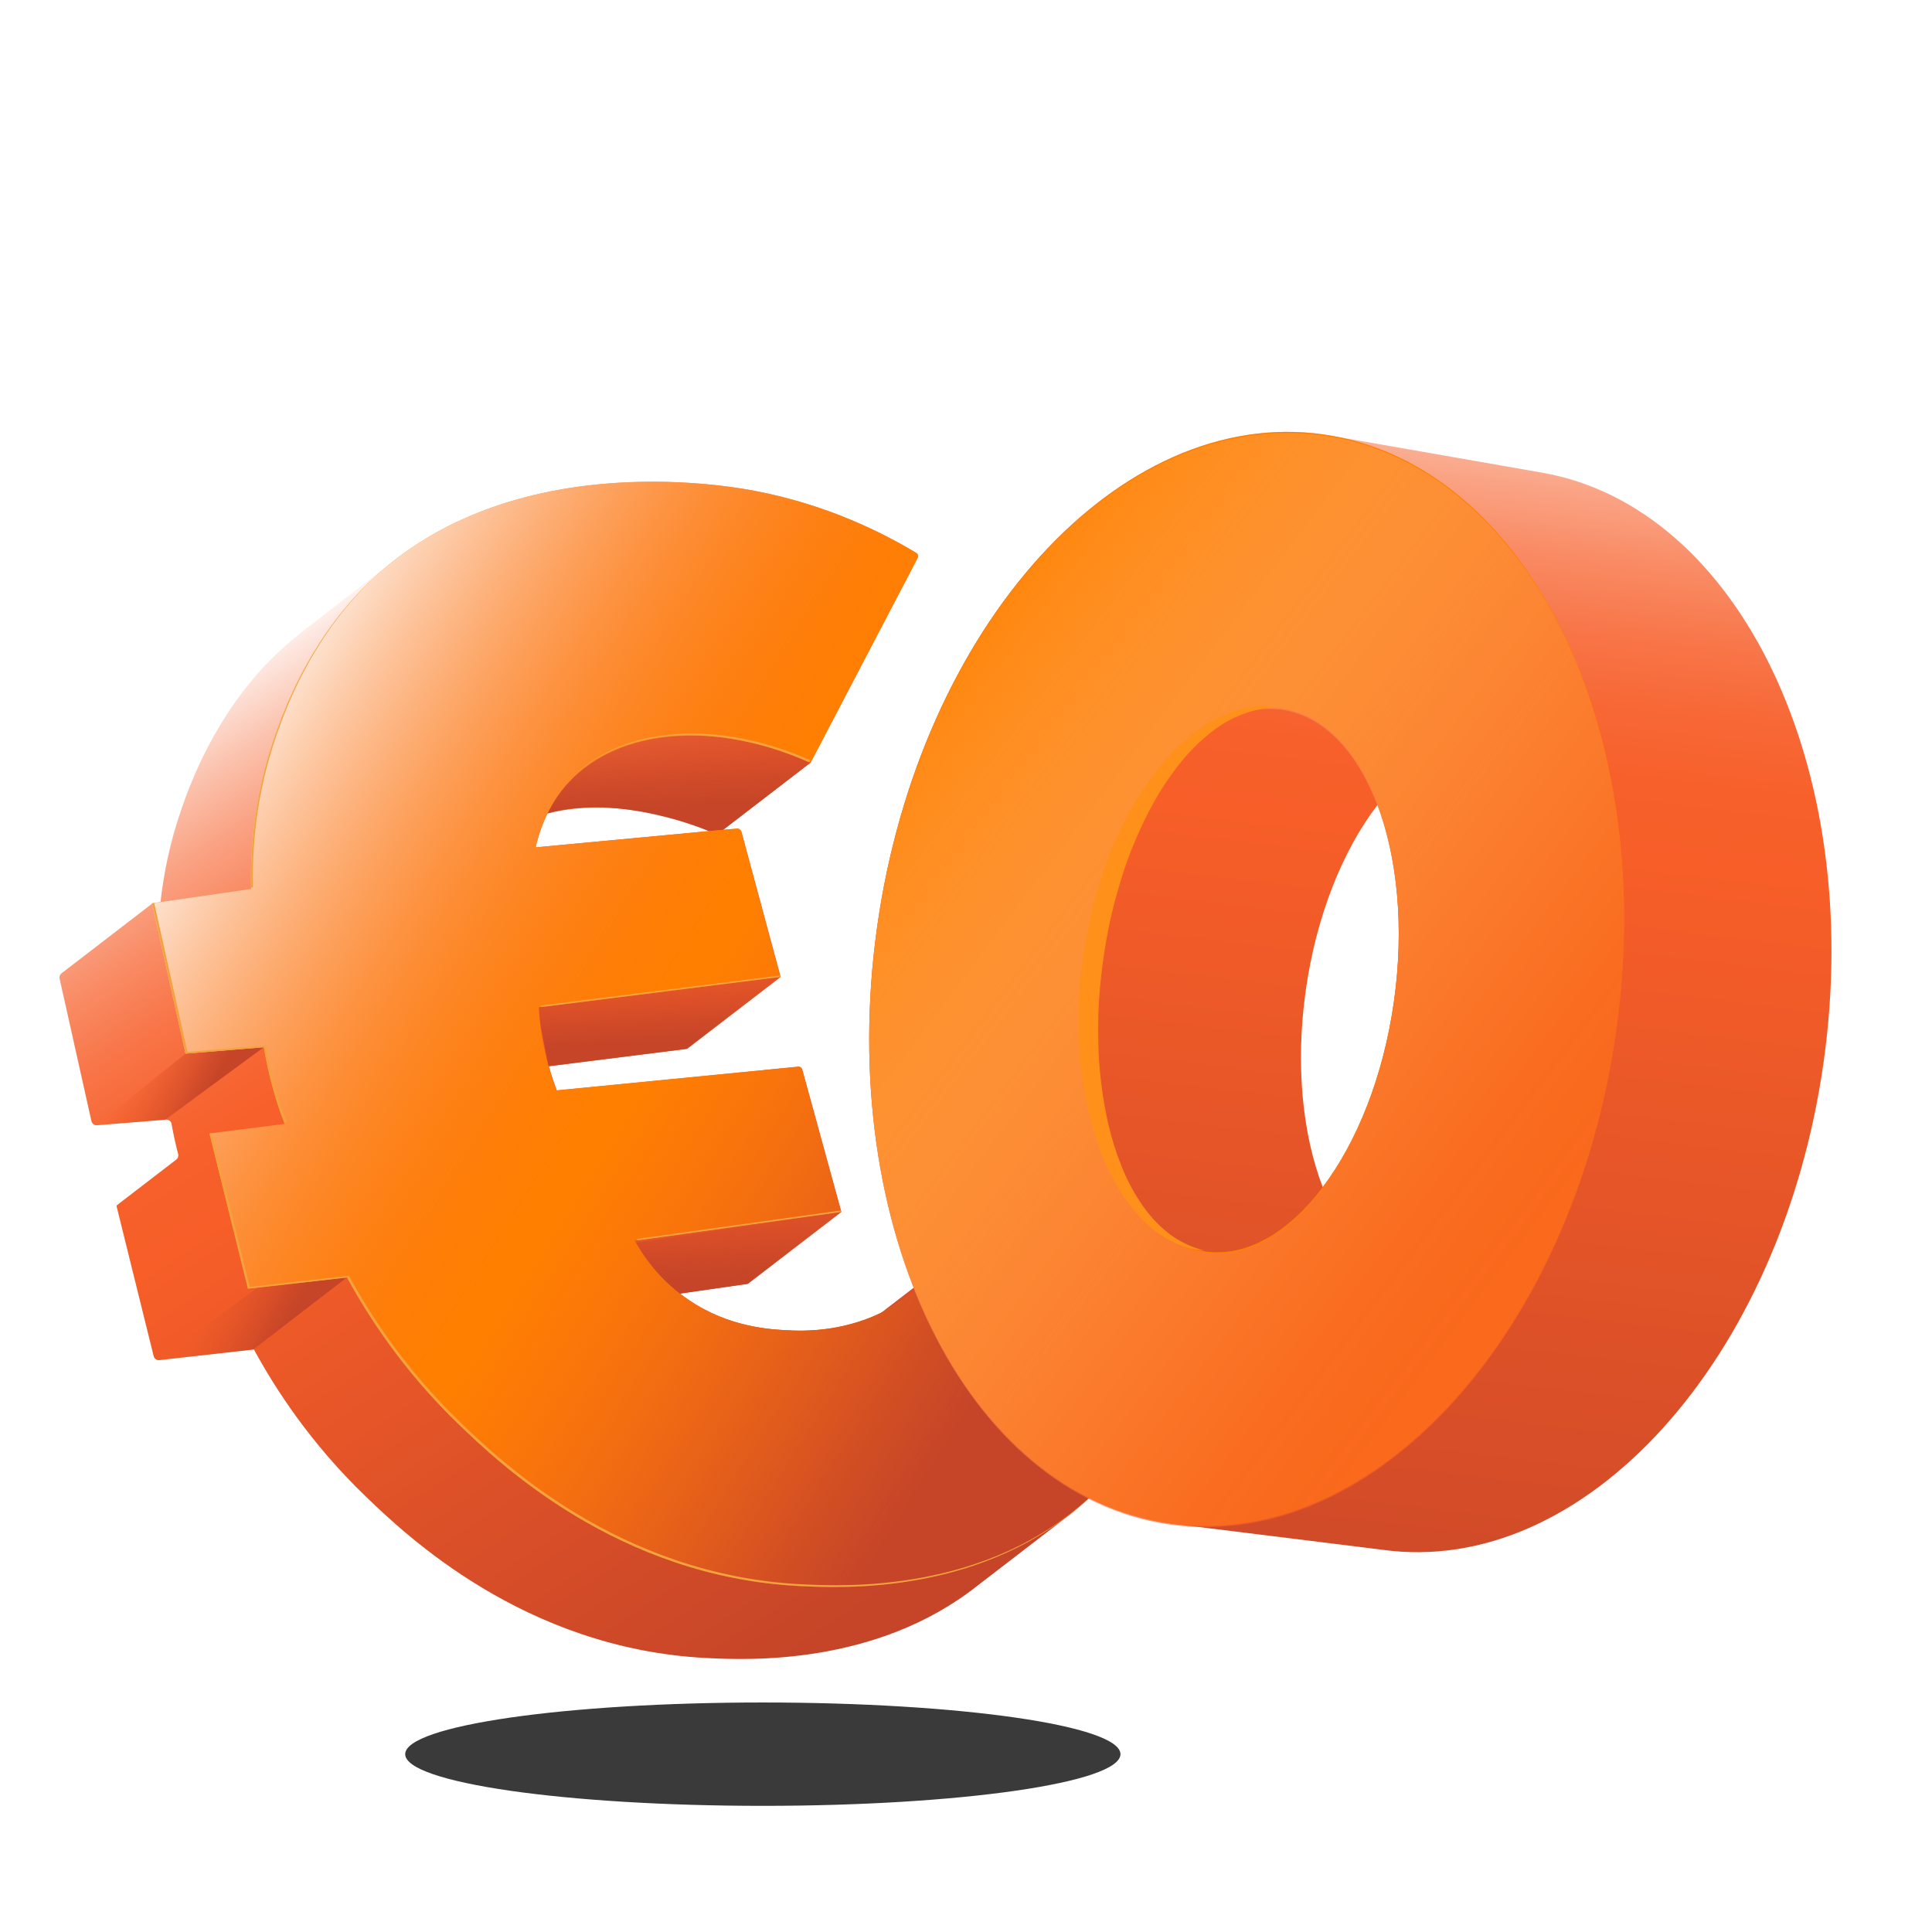
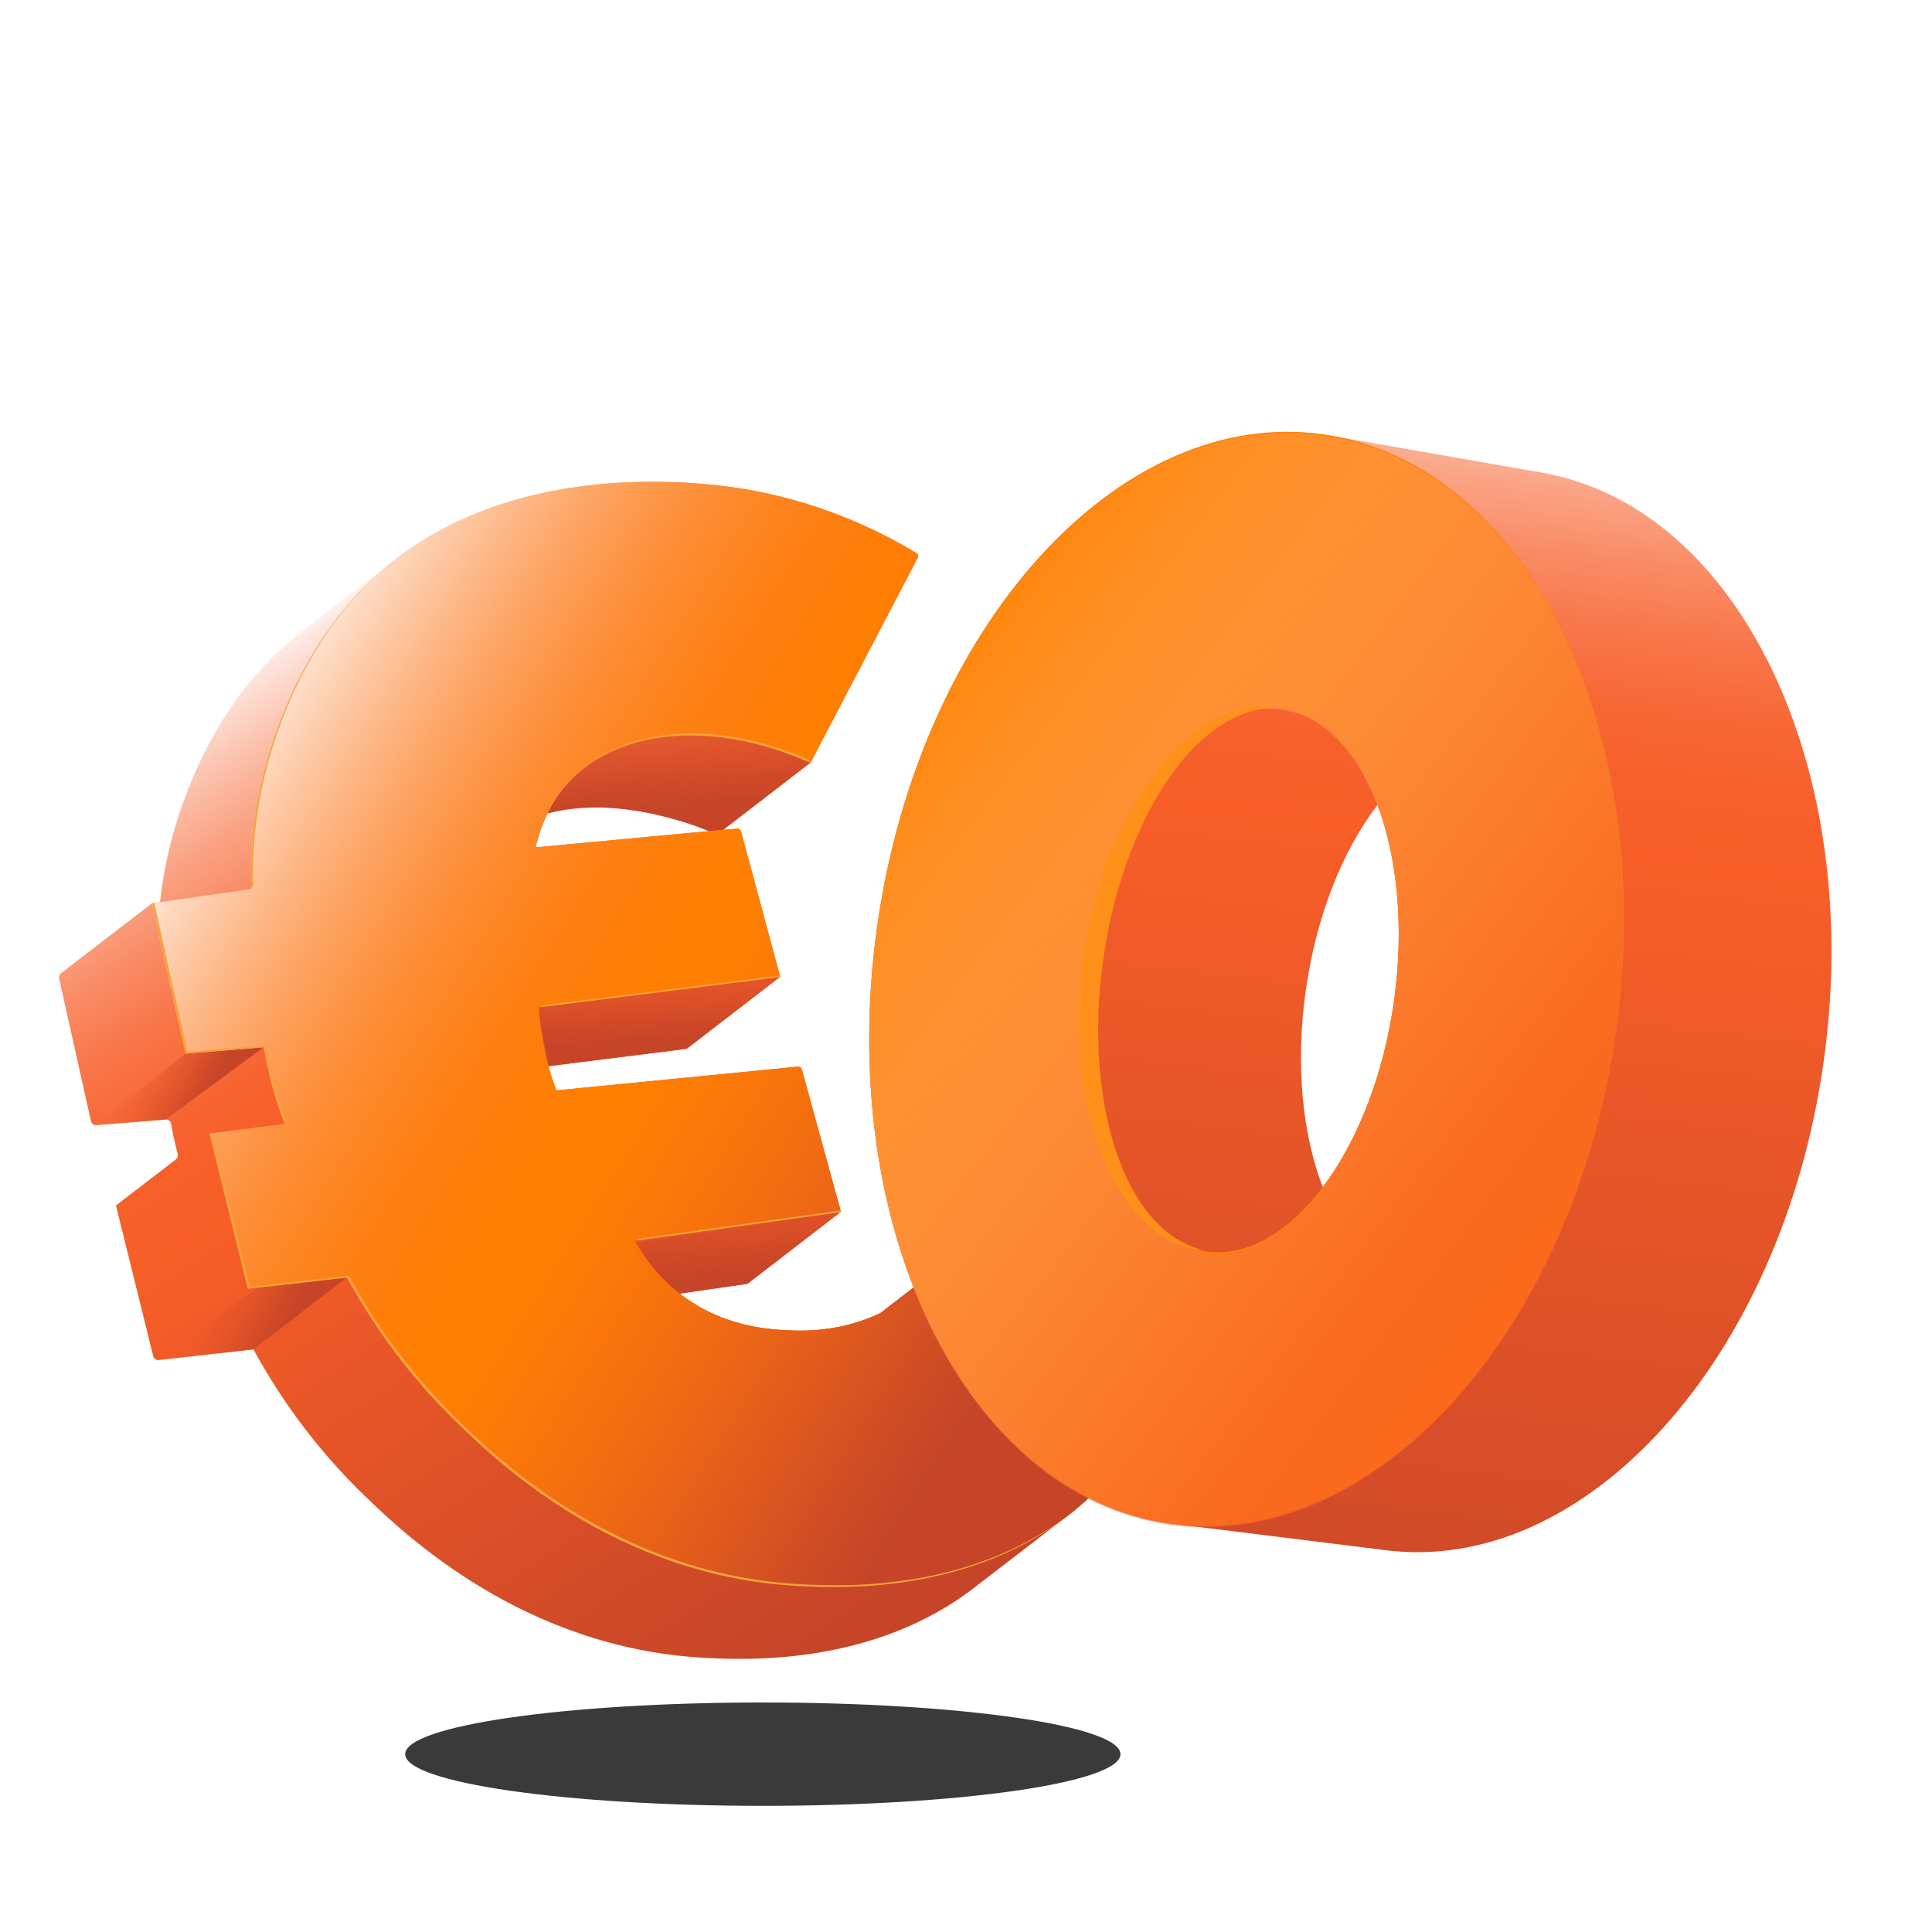
- <svg xmlns="http://www.w3.org/2000/svg" xmlns:xlink="http://www.w3.org/1999/xlink" id="uuid-88205d31-a3e3-450f-aca3-8fe2d0e0321a" width="200" height="200" viewBox="0 0 200 200">
+ <svg xmlns="http://www.w3.org/2000/svg" xmlns:xlink="http://www.w3.org/1999/xlink" width="200" height="200">
  <defs>
-     <linearGradient id="uuid-bcd71781-034d-457c-8dbc-ba4f67fe1a89" x1="31.412" y1="62.285" x2="105.141" y2="174.741" gradientUnits="userSpaceOnUse">
+     <linearGradient id="b" x1="31.412" y1="62.285" x2="105.141" y2="174.741" gradientUnits="userSpaceOnUse">
      <stop offset="0" stop-color="#fff" />
      <stop offset=".027" stop-color="#fde5dd" />
      <stop offset=".071" stop-color="#fbc2ad" />
      <stop offset=".117" stop-color="#faa384" />
      <stop offset=".163" stop-color="#f98a63" />
      <stop offset=".21" stop-color="#f87649" />
      <stop offset=".258" stop-color="#f76836" />
      <stop offset=".309" stop-color="#f7602b" />
      <stop offset=".364" stop-color="#f75e28" />
      <stop offset=".885" stop-color="#c64528" />
    </linearGradient>
-     <linearGradient id="uuid-0263a24e-23e5-4612-a466-00adb355625e" x1="75.709" y1="134.547" x2="74.343" y2="104.385" gradientUnits="userSpaceOnUse">
+     <linearGradient id="a" x1="75.709" y1="134.547" x2="74.343" y2="104.385" gradientUnits="userSpaceOnUse">
      <stop offset=".082" stop-color="#c64528" />
      <stop offset=".144" stop-color="#cb4728" stop-opacity=".883" />
      <stop offset=".273" stop-color="#da4f28" stop-opacity=".583" />
      <stop offset=".459" stop-color="#f15b28" stop-opacity=".105" />
      <stop offset=".498" stop-color="#f75e28" stop-opacity="0" />
    </linearGradient>
-     <linearGradient id="uuid-cd8408c3-d418-4d91-b173-85eaa2d65ba7" x1="22.843" y1="114.62" x2="3.893" y2="104.773" xlink:href="#uuid-0263a24e-23e5-4612-a466-00adb355625e" />
-     <linearGradient id="uuid-be08a354-02e1-44ca-89c4-12ec633fa6e5" x1="30.981" y1="139.007" x2="9.29" y2="127.736" xlink:href="#uuid-0263a24e-23e5-4612-a466-00adb355625e" />
-     <linearGradient id="uuid-980696ae-c8a3-44e5-b3c2-3e88efd6c21c" x1="68.479" y1="110.313" x2="67.102" y2="79.886" xlink:href="#uuid-0263a24e-23e5-4612-a466-00adb355625e" />
-     <linearGradient id="uuid-8324cc7e-afe4-410a-8549-3cf1b32077e3" x1="70.531" y1="86.808" x2="68.653" y2="45.317" xlink:href="#uuid-0263a24e-23e5-4612-a466-00adb355625e" />
-     <linearGradient id="uuid-46eae6f2-de56-4c33-97c0-cb23d2460aae" x1="119.089" y1="133.507" x2="22.273" y2="72.438" gradientUnits="userSpaceOnUse">
+     <linearGradient id="c" x1="22.843" y1="114.62" x2="3.893" y2="104.773" xlink:href="#a" />
+     <linearGradient id="d" x1="30.981" y1="139.007" x2="9.29" y2="127.736" xlink:href="#a" />
+     <linearGradient id="e" x1="68.479" y1="110.313" x2="67.102" y2="79.886" xlink:href="#a" />
+     <linearGradient id="f" x1="70.531" y1="86.808" x2="68.653" y2="45.317" xlink:href="#a" />
+     <linearGradient id="g" x1="119.089" y1="133.507" x2="22.273" y2="72.438" gradientUnits="userSpaceOnUse">
      <stop offset=".082" stop-color="#c64528" />
      <stop offset=".144" stop-color="#cb4728" stop-opacity=".883" />
      <stop offset=".273" stop-color="#da4f28" stop-opacity=".583" />
      <stop offset=".459" stop-color="#f15b28" stop-opacity=".105" />
      <stop offset=".498" stop-color="#f75e28" stop-opacity="0" />
      <stop offset=".567" stop-color="#f77040" stop-opacity=".114" />
      <stop offset=".718" stop-color="#fa9f7f" stop-opacity=".405" />
      <stop offset=".938" stop-color="#fde9e2" stop-opacity=".866" />
      <stop offset="1" stop-color="#fff" />
    </linearGradient>
-     <linearGradient id="uuid-a76d3ed9-0fe9-4613-b1c6-2da3ad60a08e" x1="148.297" y1="31.444" x2="130.553" y2="180.594" gradientUnits="userSpaceOnUse">
+     <linearGradient id="h" x1="148.297" y1="31.444" x2="130.553" y2="180.594" gradientUnits="userSpaceOnUse">
      <stop offset="0" stop-color="#fff" />
      <stop offset=".027" stop-color="#fde5dd" />
      <stop offset=".071" stop-color="#fbc2ad" />
      <stop offset=".117" stop-color="#faa384" />
      <stop offset=".163" stop-color="#f98a63" />
      <stop offset=".21" stop-color="#f87649" />
      <stop offset=".258" stop-color="#f76836" />
      <stop offset=".309" stop-color="#f7602b" />
      <stop offset=".364" stop-color="#f75e28" />
      <stop offset="1" stop-color="#c64528" />
    </linearGradient>
-     <linearGradient id="uuid-669e2058-c69b-455f-a1a0-668ee4f74fb3" x1="175.541" y1="136.614" x2="89.936" y2="71.871" gradientUnits="userSpaceOnUse">
+     <linearGradient id="i" x1="175.541" y1="136.614" x2="89.936" y2="71.871" gradientUnits="userSpaceOnUse">
      <stop offset=".174" stop-color="#f75e28" stop-opacity=".7" />
      <stop offset=".27" stop-color="#f7632f" stop-opacity=".674" />
      <stop offset=".404" stop-color="#f87446" stop-opacity=".602" />
      <stop offset=".56" stop-color="#f98f6a" stop-opacity=".483" />
      <stop offset=".731" stop-color="#fbb59d" stop-opacity=".318" />
      <stop offset=".914" stop-color="#fde6dd" stop-opacity=".109" />
      <stop offset="1" stop-color="#fff" stop-opacity="0" />
    </linearGradient>
  </defs>
  <ellipse cx="78.968" cy="181.591" rx="37.022" ry="5.35" fill="#090909" opacity=".8" />
-   <path d="M76.305,85.813l-1.435.084,9.041-6.95c3.694-7.062,7.388-14.124,11.082-21.186.097-.185.036-.412-.143-.52-3.482-2.094-9.204-4.995-16.731-6.429-2.816-.536-22.642-4.011-37.031,6.989-.006.005-.013.01-.019.015l-.019.015c-.006.005-.013.01-.019.014-.007.005-.013.01-.02.015-.006.005-.013.01-.019.015-.006.005-.013.01-.019.015-.006.005-.013.01-.019.014-.007.005-.013.01-.02.015-.006.005-.013.01-.019.015-.006.005-.013.01-.019.015-.006.005-.013.01-.019.015-.006.005-.013.01-.019.015-.007.005-.013.01-.02.015l-.019.015-.019.015c-.006.005-.013.01-.019.015-.007.005-.013.01-.02.015l-.019.015-.019.015-.019.015c-.006.005-.013.01-.019.015-.007.005-.013.01-.02.015-.006.005-.013.01-.019.015-.006.005-.013.01-.019.015-.006.005-.013.01-.019.015-.007.005-.013.01-.02.015-.006.005-.013.01-.019.015-.006.005-.013.01-.019.015-.006.005-.013.01-.019.015-.007.005-.013.01-.02.015l-.019.015-.019.015c-.006.005-.013.01-.019.015-.006.005-.013.01-.019.014-.007.005-.013.01-.02.015l-.019.015c-.006.005-.013.01-.019.015-.007.005-.013.01-.02.015-.006.005-.013.01-.019.015-.006.005-.013.01-.019.015-.006.005-.013.01-.019.015-.006.005-.013.01-.019.015-.006.005-.013.01-.019.015-.007.005-.013.01-.02.015-.006.005-.013.01-.019.015-.006.005-.013.01-.019.015-.006.005-.013.01-.019.014-.007.005-.013.01-.02.015-.006.005-.013.01-.019.015l-.019.015-.019.015c-.006.005-.013.01-.019.015-.007.005-.013.01-.02.015l-.019.015-.019.015c-.006.005-.013.01-.019.015-.007.005-.013.01-.02.015-.006.005-.013.01-.019.015-.006.005-.013.01-.019.015-.006.005-.013.01-.019.015-.006.005-.013.01-.019.015-.007.005-.013.01-.02.015-.006.005-.013.01-.019.015-.006.005-.013.01-.019.015-.006.005-.013.009-.019.014-.007.005-.013.01-.02.015l-.019.015c-.006.005-.013.01-.019.015-.006.005-.013.01-.019.015-.007.005-.013.01-.02.015l-.019.015c-.006.005-.013.01-.019.015-.006.005-.013.01-.019.015-.006.005-.013.01-.019.014-.007.005-.013.01-.02.015-.006.005-.013.01-.019.015-.006.005-.013.01-.019.015-.006.005-.013.01-.019.014-.007.005-.013.01-.02.015-.006.005-.013.01-.019.015-.006.005-.013.01-.019.015-.006.005-.013.01-.019.015-.006.005-.013.01-.019.015-.007.005-.013.01-.02.015-.006.005-.013.01-.019.015l-.019.015c-.006.005-.013.01-.019.014-.007.005-.013.01-.02.015-.006.005-.013.01-.019.015-.007.005-.013.01-.02.015-.006.005-.012.01-.019.014-.006.005-.013.01-.019.015-.007.005-.013.01-.02.015-.006.005-.013.01-.019.015-.006.005-.013.01-.019.015-.006.005-.013.01-.019.015-.007.005-.013.01-.02.015-.006.005-.013.01-.019.015-.006.005-.013.01-.019.015-.006.005-.013.01-.019.015-.006.005-.013.01-.019.014-.007.005-.013.01-.02.015l-.019.015c-.006.005-.013.01-.019.015-.006.005-.013.01-.019.014-.007.005-.013.01-.02.015l-.019.015c-.006.005-.013.01-.019.015-.006.005-.013.01-.019.014-.007.005-.013.01-.02.015-.006.005-.013.01-.019.015-.006.005-.013.01-.019.015-.006.005-.013.01-.019.015-.006.005-.013.01-.019.014-.007.005-.013.01-.02.015-.006.005-.013.01-.019.015-.006.005-.013.01-.019.015-.006.005-.013.01-.019.014-.007.005-.013.01-.02.015-.006.005-.013.01-.019.015l-.019.015-.019.015c-.006.005-.013.01-.019.015-.007.005-.013.01-.02.015l-.019.015-.019.015c-.006.005-.013.01-.019.015-.007.005-.013.01-.02.015-.006.005-.013.01-.019.015-.006.005-.013.01-.019.015-.006.005-.013.01-.019.015-.006.005-.013.01-.019.015-.007.005-.013.01-.02.015-.006.005-.013.01-.019.015-.006.005-.013.01-.019.015-.006.005-.013.01-.019.015-.007.005-.013.01-.02.015l-.019.015-.019.015c-.006.005-.013.01-.019.015-.006.005-.013.01-.019.014-.007.005-.014.011-.02.016-.006.005-.012.01-.019.014-.006.005-.013.01-.019.015-.006.005-.013.01-.019.014-.007.005-.013.01-.02.015-.006.005-.013.01-.019.015-.006.005-.013.01-.019.015-.006.005-.013.01-.019.014-.007.005-.013.01-.02.015-.006.005-.013.01-.019.015-.006.005-.013.01-.019.015-.006.005-.013.01-.019.015-.006.005-.013.01-.019.014-.007.005-.013.01-.02.015-.006.005-.013.01-.019.015l-.019.015c-.006.005-.013.01-.019.015-.007.005-.013.01-.02.015-.006.005-.013.01-.019.015l-.019.015-.019.015c-.006.005-.013.01-.019.015-.007.005-.013.01-.02.015-.006.005-.013.01-.019.015-.006.005-.013.01-.019.015-.006.005-.013.01-.019.015-.007.005-.013.01-.02.015-.006.005-.013.01-.019.015-.006.005-.013.01-.019.015-.006.005-.013.01-.019.015-.006.005-.013.009-.019.014-.007.005-.013.01-.02.015l-.019.015c-.006.005-.013.01-.019.015-.006.005-.013.01-.019.015-.007.005-.013.01-.02.015l-.019.015c-.006.005-.013.01-.019.015-.006.005-.013.01-.019.015-.006.005-.013.01-.019.014-.007.005-.013.01-.02.015-.006.005-.013.01-.019.015-.006.005-.013.01-.019.015-.006.005-.013.01-.019.014-.007.005-.013.01-.02.015-.006.005-.013.01-.019.015-.006.005-.013.01-.019.015-.006.005-.013.01-.019.014-.007.005-.013.01-.02.015-.006.005-.013.01-.019.015-.006.005-.013.01-.019.015l-.019.015c-.006.005-.013.01-.019.015l-.019.015-.019.015-.019.015c-.006.005-.013.01-.019.015-.007.005-.013.01-.02.015-.006.005-.013.01-.019.015-.006.005-.013.01-.019.015-.006.005-.013.01-.019.015-.006.005-.013.01-.019.015-.007.005-.013.01-.02.015-.006.005-.013.01-.019.015-.006.005-.013.01-.019.015-.006.005-.013.01-.019.015-.007.005-.013.01-.02.015l-.019.015-.019.015c-.006.005-.013.01-.019.015-.006.005-.013.01-.019.014-.007.005-.013.01-.02.015l-.019.015c-.006.005-.013.01-.019.015-.006.005-.013.01-.019.014-.007.005-.013.01-.02.015-.006.005-.013.01-.019.015-.006.005-.013.01-.019.015-.006.005-.013.01-.019.015-.006.005-.013.01-.019.014-.007.005-.013.01-.02.015-.006.005-.013.01-.019.015-.006.005-.013.01-.019.015-.006.005-.013.01-.019.014-.007.005-.013.01-.02.015-.006.005-.013.01-.019.015l-.019.015c-.006.005-.013.01-.019.014-.007.005-.013.01-.02.015-.006.005-.013.01-.019.015l-.019.015-.019.015c-.006.005-.013.01-.019.015-.007.005-.013.01-.02.015-.006.005-.013.01-.019.015-.006.005-.013.01-.019.015-.006.005-.013.01-.019.015-.007.005-.013.01-.02.015-.006.005-.013.01-.019.015-.006.005-.013.01-.019.015-.006.005-.013.01-.019.015-.006.005-.013.01-.019.015-.007.005-.013.01-.02.015s-.013.01-.02.015c-.006.005-.012.01-.019.015-.006.005-.013.009-.019.014-.007.005-.013.01-.02.015l-.019.015c-.006.005-.013.01-.019.015-.006.005-.013.01-.019.015-.006.005-.013.01-.019.014-.007.005-.013.01-.02.015-.006.005-.013.01-.019.015-.006.005-.013.01-.019.015-.006.005-.013.01-.019.014-.007.005-.013.01-.02.015-.006.005-.013.01-.019.015-.006.005-.013.01-.019.015-.006.005-.013.01-.019.014-.007.005-.013.01-.02.015-.006.005-.013.01-.019.015-.006.005-.013.01-.019.015l-.019.015c-.006.005-.013.01-.019.015-.007.005-.013.01-.02.015-.006.005-.013.01-.019.015l-.019.015c-.006.005-.013.01-.019.014-.007.005-.013.01-.02.015-.006.005-.013.01-.019.015-.006.005-.013.01-.019.015-.006.005-.013.01-.019.015-.006.005-.013.01-.019.015-.007.005-.013.01-.02.015-.006.005-.013.01-.019.015-.006.005-.013.01-.019.015-.006.005-.013.01-.019.015-.007.005-.013.01-.02.015l-.019.015-.019.015c-.006.005-.013.01-.019.015-.006.005-.013.01-.019.015-.007.005-.013.01-.02.015l-.019.015c-.006.005-.013.01-.019.015-.006.005-.013.009-.019.014-.007.005-.013.01-.02.015-.006.005-.013.01-.019.015-.006.005-.013.01-.019.015-.006.005-.013.01-.019.015-.006.005-.013.01-.019.014-.007.005-.013.01-.02.015-.006.005-.013.01-.019.015-.006.005-.013.01-.019.015-.006.005-.013.01-.019.014-.007.005-.014.011-.02.016-.006.005-.012.009-.019.014l-.019.015c-.006.005-.013.01-.019.014-.007.005-.013.01-.02.015-.006.005-.013.01-.019.015l-.019.015-.019.015c-.006.005-.013.01-.019.015-.007.005-.013.01-.02.015-.006.005-.013.01-.019.015-.006.005-.013.01-.019.015-.006.005-.013.01-.019.015-.007.005-.013.01-.02.015-.006.005-.013.01-.019.015-.006.005-.013.01-.019.015-.006.005-.013.01-.019.015-.006.005-.013.01-.019.015-.007.005-.013.01-.02.015l-.019.015-.019.015c-.006.005-.013.01-.019.015-.007.005-.013.01-.02.015l-.019.015-.019.015c-.006.005-.013.01-.019.015-.006.005-.013.01-.019.014-.007.005-.013.01-.02.015-.006.005-.013.01-.019.015-.006.005-.013.01-.019.015-.006.005-.013.01-.019.014-.007.005-.013.01-.02.015-.006.005-.013.01-.019.015-.006.005-.013.01-.019.015-.006.005-.013.01-.019.015-.006.005-.013.01-.019.014-.007.005-.013.01-.02.015-.006.005-.013.01-.019.015l-.019.015c-.006.005-.013.01-.019.014-.007.005-.013.01-.02.015-.006.005-.013.01-.019.015l-.019.015c-.006.005-.013.01-.019.014-.007.005-.013.01-.02.015-.006.005-.013.01-.019.015-.006.005-.013.01-.019.015-.006.005-.013.01-.019.015-.006.005-.013.01-.019.015-.007.005-.013.01-.02.015-.006.005-.013.01-.019.015-.006.005-.013.01-.019.015-.006.005-.013.01-.019.015-.006.005-.013.01-.019.015l-.019.015-.019.015c-.006.005-.013.01-.019.015-.006.005-.013.009-.019.014-.007.005-.013.01-.02.015l-.019.015c-.006.005-.013.01-.019.015-.006.005-.013.01-.019.015-.007.005-.013.01-.02.015-.006.005-.013.01-.019.015-.006.005-.013.01-.019.015-.006.005-.013.01-.019.015-.006.005-.013.01-.019.014-.007.005-.013.01-.02.015-.006.005-.013.01-.019.015-.006.005-.013.01-.019.015-.006.005-.013.01-.019.014-.007.005-.013.01-.02.015-.006.005-.013.01-.019.015-.006.005-.013.01-.019.015l-.019.015c-.006.005-.013.01-.019.015-.007.005-.013.01-.02.015-.006.005-.013.01-.019.015l-.019.015c-.006.005-.013.01-.019.014-.007.005-.013.01-.02.015-.006.005-.013.01-.019.015-.006.005-.013.01-.019.015-.006.005-.013.01-.019.015-.007.005-.013.01-.02.015-.006.005-.013.01-.019.015-.006.005-.013.01-.019.015-.006.005-.013.01-.019.015-.006.005-.013.01-.019.015-.007.005-.013.01-.02.015l-.019.015-.019.015c-.006.005-.013.01-.019.015-.007.005-.013.01-.02.015l-.019.015-.019.015c-.006.005-.013.01-.019.015-.006.005-.013.009-.019.014-.007.005-.013.01-.02.015-.006.005-.013.01-.019.015-.006.005-.013.01-.019.015-.006.005-.013.01-.019.015-.007.005-.013.01-.02.015-.006.005-.013.01-.019.015-.007.005-.013.01-.02.015-.006.005-.012.01-.019.014s-.013.01-.019.014c-.007.005-.013.01-.02.015-.006.005-.013.01-.019.015l-.019.015c-.006.005-.013.01-.019.014-.007.005-.013.01-.02.015-.006.005-.013.01-.019.015l-.019.015-.019.015c-.006.005-.013.01-.019.015-.007.005-.013.01-.02.015-.006.005-.013.01-.019.015-.006.005-.013.01-.019.015-.006.005-.013.01-.019.015-.007.005-.013.01-.02.015-.006.005-.013.01-.019.015-.006.005-.013.01-.019.015-.006.005-.013.01-.019.015-.007.005-.013.01-.02.015l-.019.015-.019.015-.019.015c-.006.005-.013.01-.019.015-.007.005-.013.01-.02.015l-.019.015-.019.015c-.006.005-.013.01-.019.015-.007.005-.013.01-.02.015-.006.005-.013.01-.019.015-.006.005-.013.01-.019.015-.006.005-.013.01-.019.015-.006.005-.013.01-.019.014-.007.005-.013.01-.02.015-.006.005-.013.01-.019.015-.006.005-.013.01-.019.015-.006.005-.013.01-.019.014-.007.005-.013.01-.02.015l-.019.015c-.006.005-.013.01-.019.015l-.019.015c-.006.005-.013.01-.019.014-.007.005-.013.01-.02.015-.006.005-.013.01-.019.015l-.019.015c-.006.005-.013.01-.019.014-.007.005-.013.01-.02.015-.006.005-.013.01-.019.015-.006.005-.013.01-.019.015-.006.005-.013.01-.019.015-.006.005-.013.01-.019.015-.007.005-.014.01-.02.016-.006.005-.012.01-.019.014-.006.005-.013.01-.019.015-.006.005-.013.01-.019.015-.007.005-.013.01-.02.015l-.019.015-.019.015c-.006.005-.013.01-.019.015-.007.005-.013.01-.02.015l-.019.015-.019.015c-.006.005-.013.01-.019.015-.006.005-.013.01-.019.015-.007.005-.013.01-.02.015-.006.005-.013.01-.019.015-.006.005-.013.01-.019.015-.006.005-.013.009-.019.014-.007.005-.013.01-.02.015-.006.005-.013.01-.019.015-.006.005-.013.01-.019.015-.006.005-.013.01-.019.015-.006.005-.013.01-.019.014-.007.005-.013.01-.02.015-.006.005-.013.01-.019.015-.006.005-.013.01-.019.015-.006.005-.013.01-.019.014-.007.005-.013.01-.02.015-.006.005-.013.01-.019.015-.006.005-.013.01-.019.015l-.019.015c-.006.005-.013.01-.019.014-.007.005-.013.01-.02.015-.006.005-.013.01-.019.015-.006.005-.013.01-.019.015-.006.005-.013.01-.019.015-.007.005-.013.01-.02.015-.006.005-.013.01-.019.015-.006.005-.013.01-.019.015-.006.005-.013.01-.019.014-.007.005-.013.01-.02.015-.006.005-.013.01-.019.015l-.019.015-.019.015c-.006.005-.013.01-.019.015-.007.005-.013.01-.02.015l-.019.015-.019.015c-.006.005-.013.01-.019.015-1.222.933-2.405,1.97-3.535,3.121-5.737,5.848-8.23,12.74-9.102,15.226-1.255,3.579-1.907,6.918-2.226,9.809-.279.04-.557.081-.836.121l-9.408,7.237c-.167.129-.245.342-.199.548,1.099,4.92,2.198,9.839,3.297,14.759.059.264.304.444.573.422,2.381-.194,4.763-.389,7.144-.583.28-.023.529.17.577.447.173.978.397,2.024.682,3.12.055.21-.02.435-.192.568,0,0-5.386,4.141-6.117,4.7-.051.039-.072.103-.057.165,1.277,5.163,2.555,10.326,3.832,15.488.065.264.317.439.587.409,3.263-.368,6.525-.737,9.788-1.105,2.168,3.981,5.797,9.656,11.585,15.226,4.031,3.879,16.381,15.765,35.251,16.715,4.016.202,17.489.881,28.054-7.476l9.663-7.433c.71-.56,1.406-1.161,2.086-1.806,2.544-2.413,4.232-4.849,5.296-6.62-7.061-5.627-14.122-11.254-21.184-16.881l-5.913,4.549c-4.223,2.002-8.21,1.831-9.809,1.74-1.997-.114-6.62-.44-10.935-3.816l0-.001c2.349-.328,4.697-.655,7.046-.983l9.682-7.447c-1.352-4.92-2.703-9.84-4.055-14.759-.048-.174-.214-.288-.393-.27l-25.011,2.452c-.29-.761-.569-1.598-.82-2.502,4.769-.6,9.539-1.2,14.308-1.8l9.682-7.447-4.053-15.016c-.049-.182-.22-.305-.408-.294ZM56.679,84.204c4.857-1.207,10.792-.633,16.715,1.831-5.983.561-11.966,1.122-17.949,1.683.318-1.376.754-2.536,1.234-3.514Z" fill="url(#uuid-bcd71781-034d-457c-8dbc-ba4f67fe1a89)" />
-   <polygon points="63.751 128.953 66.481 134.497 77.373 132.899 87.003 125.477 63.751 128.953" fill="url(#uuid-0263a24e-23e5-4612-a466-00adb355625e)" />
-   <polygon points="9.99 116.476 19.201 109.067 27.31 108.405 17.134 115.893 9.99 116.476" fill="url(#uuid-cd8408c3-d418-4d91-b173-85eaa2d65ba7)" />
-   <polygon points="16.447 140.79 26.596 133.339 35.916 132.237 26.234 139.684 16.447 140.79" fill="url(#uuid-be08a354-02e1-44ca-89c4-12ec633fa6e5)" />
-   <polygon points="71.084 108.571 80.766 101.124 55.476 103.673 56.776 110.371 71.084 108.571" fill="url(#uuid-980696ae-c8a3-44e5-b3c2-3e88efd6c21c)" />
-   <path d="M56.679,84.204s6.514-16.455,27.232-5.258l-9.041,6.95-1.476.138s-9.23-3.96-16.715-1.831Z" fill="url(#uuid-8324cc7e-afe4-410a-8549-3cf1b32077e3)" />
-   <path d="M94.992,57.761c-3.694,7.062-7.388,14.124-11.082,21.186-9.811-4.379-19.798-3.555-24.99,1.986-1.127,1.203-2.675,3.318-3.475,6.786,6.95-.652,13.899-1.303,20.849-1.955.193-.018.372.106.422.293,1.35,5.022,2.7,10.044,4.05,15.066l-24.99,3.144c.084,1.572.313,3.427.827,5.461.292,1.156.635,2.206.993,3.144l25.011-2.452c.179-.018.345.097.393.27,1.352,4.92,2.703,9.84,4.055,14.759-7.116.993-14.233,1.986-21.349,2.979.775,1.403,2.2,3.561,4.634,5.462,4.311,3.367,8.928,3.693,10.923,3.806,1.843.105,6.858.32,11.75-2.813,1.839-1.178,3.135-2.493,3.972-3.476,7.061,5.627,14.122,11.254,21.184,16.881-1.063,1.77-2.752,4.207-5.296,6.62-10.796,10.241-25.837,9.483-30.121,9.268-18.87-.951-31.22-12.836-35.251-16.715-5.788-5.57-9.417-11.245-11.585-15.226-3.42.386-6.841.772-10.261,1.158-1.324-5.351-2.648-10.702-3.972-16.053,2.593-.331,5.186-.662,7.778-.993-.406-1.054-.801-2.214-1.158-3.476-.454-1.603-.771-3.104-.993-4.468-2.703.221-5.406.441-8.109.662-1.158-5.186-2.317-10.371-3.475-15.557,3.42-.496,6.841-.993,10.261-1.489-.095-3.647.198-9.376,2.482-15.888.872-2.486,3.365-9.378,9.102-15.226,14.435-14.714,37.493-10.677,40.547-10.095,7.528,1.434,13.249,4.335,16.731,6.429.179.107.24.335.143.52Z" fill="#ff8000" />
-   <path d="M94.992,57.761c-3.694,7.062-7.388,14.124-11.082,21.186-9.811-4.379-19.798-3.555-24.99,1.986-1.127,1.203-2.675,3.318-3.475,6.786,6.95-.652,13.899-1.303,20.849-1.955.193-.018.372.106.422.293,1.35,5.022,2.7,10.044,4.05,15.066l-24.99,3.144c.084,1.572.313,3.427.827,5.461.292,1.156.635,2.206.993,3.144l25.011-2.452c.179-.018.345.097.393.27,1.352,4.92,2.703,9.84,4.055,14.759-7.116.993-14.233,1.986-21.349,2.979.775,1.403,2.2,3.561,4.634,5.462,4.311,3.367,8.928,3.693,10.923,3.806,1.843.105,6.858.32,11.75-2.813,1.839-1.178,3.135-2.493,3.972-3.476,7.061,5.627,14.122,11.254,21.184,16.881-1.063,1.77-2.752,4.207-5.296,6.62-10.796,10.241-25.837,9.483-30.121,9.268-18.87-.951-31.22-12.836-35.251-16.715-5.788-5.57-9.417-11.245-11.585-15.226-3.42.386-6.841.772-10.261,1.158-1.324-5.351-2.648-10.702-3.972-16.053,2.593-.331,5.186-.662,7.778-.993-.406-1.054-.801-2.214-1.158-3.476-.454-1.603-.771-3.104-.993-4.468-2.703.221-5.406.441-8.109.662-1.158-5.186-2.317-10.371-3.475-15.557,3.42-.496,6.841-.993,10.261-1.489-.095-3.647.198-9.376,2.482-15.888.872-2.486,3.365-9.378,9.102-15.226,14.435-14.714,37.493-10.677,40.547-10.095,7.528,1.434,13.249,4.335,16.731,6.429.179.107.24.335.143.52Z" fill="url(#uuid-46eae6f2-de56-4c33-97c0-cb23d2460aae)" />
-   <path d="M80.739,100.978l-24.758,3.115c.003.052.007.107.01.16l24.789-3.119c-.014-.052-.028-.104-.042-.156Z" fill="#f2a33d" />
-   <path d="M87.028,125.309c-7.039.982-14.078,1.964-21.116,2.947.025.046.058.099.085.147,7.025-.98,14.049-1.96,21.074-2.941-.014-.051-.028-.102-.042-.153Z" fill="#f2a33d" />
-   <path d="M97.016,131.433c-.006-.004-.011-.009-.016-.013-.292.343-.643.727-1.05,1.131.411-.396.765-.773,1.067-1.118Z" fill="#f2a33d" />
-   <path d="M26.192,91.846c-.095-3.647.198-9.376,2.482-15.888.872-2.486,3.365-9.378,9.102-15.226.18-.184.363-.362.546-.54-.248.237-.493.478-.736.726-5.738,5.848-8.23,12.739-9.102,15.226-2.253,6.421-2.568,12.077-2.485,15.73.064-.009.129-.019.193-.028Z" fill="#f2a33d" />
-   <path d="M59.344,80.34c5.329-5.026,14.958-5.647,24.425-1.422.038-.073.076-.146.114-.219-9.557-4.239-19.266-3.541-24.539,1.64Z" fill="#f2a33d" />
-   <path d="M82.957,164.003c-18.87-.951-31.22-12.836-35.251-16.715-5.788-5.57-9.417-11.245-11.585-15.226-3.42.386-6.841.772-10.261,1.159-1.311-5.299-2.622-10.598-3.933-15.897-.076.01-.153.02-.229.029,1.324,5.351,2.648,10.702,3.972,16.053,3.42-.386,6.841-.772,10.261-1.159,2.168,3.981,5.797,9.656,11.585,15.226,4.031,3.879,16.381,15.765,35.251,16.715,4.283.216,19.325.973,30.121-9.268.054-.052.103-.103.156-.155-10.793,10.208-25.808,9.452-30.086,9.237Z" fill="#f2a33d" />
-   <path d="M28.318,112.884c.34,1.202.715,2.308,1.101,3.322.083-.011.165-.021.248-.032-.406-1.054-.801-2.214-1.158-3.476-.454-1.603-.771-3.104-.993-4.468-2.703.221-5.406.441-8.109.662-1.147-5.135-2.294-10.269-3.441-15.404-.075.011-.15.022-.225.033,1.158,5.186,2.317,10.371,3.475,15.557,2.703-.221,5.406-.441,8.109-.662.222,1.364.539,2.866.993,4.468Z" fill="#f2a33d" />
-   <path d="M159.701,48.942c-.015-.002-.029-.005-.044-.008l-22.683-3.967c-21.125-2.97-41.798,19.861-46.174,50.992-4.376,31.132,9.202,58.776,30.327,61.746,0,0,21.888,2.715,21.889,2.716.014.002.027.003.041.005.001,0,.002 0.0.003 0,20.918,2.941,41.389-19.666,45.722-50.494,4.267-30.358-8.707-57.367-29.08-60.991ZM144.305,103.642c-1.093,7.773-3.831,14.562-7.374,19.251-2.092-5.43-2.845-12.64-1.764-20.337,1.096-7.794,3.864-14.585,7.436-19.234,2.05,5.459,2.779,12.649,1.701,20.32Z" fill="url(#uuid-a76d3ed9-0fe9-4613-b1c6-2da3ad60a08e)" />
-   <path d="M136.973,44.968c-21.125-2.97-41.798,19.861-46.174,50.992-4.376,31.132,9.202,58.776,30.327,61.746,21.125,2.97,41.798-19.861,46.174-50.992,4.376-31.132-9.202-58.776-30.327-61.746ZM144.305,103.642c-2.181,15.517-10.922,27.116-19.523,25.907-8.601-1.209-13.806-14.768-11.625-30.285,2.181-15.517,10.922-27.116,19.523-25.907,8.601,1.209,13.806,14.768,11.625,30.285Z" fill="#ff8000" />
-   <path d="M136.973,45.084c-21.125-2.97-41.798,19.861-46.174,50.992-4.376,31.132,9.202,58.776,30.327,61.746,21.125,2.97,41.798-19.861,46.174-50.992,4.376-31.132-9.202-58.776-30.327-61.746ZM144.305,103.759c-2.181,15.517-10.922,27.116-19.523,25.907-8.601-1.209-13.806-14.768-11.625-30.285,2.181-15.517,10.922-27.116,19.523-25.907,8.601,1.209,13.806,14.768,11.625,30.285Z" fill="url(#uuid-669e2058-c69b-455f-a1a0-668ee4f74fb3)" />
-   <path d="M124.782,129.476h0c-1.445-.332-2.401-.884-3.016-1.25-.298-.205-.525-.348-.667-.459l-.211-.169c-.57-.436-1.076-.948-1.564-1.467-.465-.544-.91-1.103-1.296-1.707-.793-1.189-1.442-2.472-1.969-3.804-.526-1.333-.962-2.703-1.291-4.102-.329-1.399-.571-2.818-.756-4.244-.18-1.428-.285-2.866-.311-4.307-.018-.506-.007-1.014-.019-1.52-0-.507.016-1.014.023-1.521l.06-1.282c.09-1.438.239-2.873.441-4.3l.001-.008c.199-1.428.452-2.848.761-4.256.313-1.408.706-2.796,1.13-4.173.422-1.378.92-2.732,1.486-4.055.572-1.32,1.195-2.618,1.897-3.872.702-1.254,1.499-2.451,2.372-3.587.874-1.135,1.851-2.19,2.941-3.114.537-.474,1.119-.888,1.716-1.283.612-.365,1.24-.718,1.908-.979.842-.349,1.733-.577,2.652-.694l.399-.028c.133-.005.301-.03.502-.026l.707.015h0l-.701-.118c-.201-.034-.372-.033-.507-.048l-.409-.03c-.95-.028-1.905.121-2.831.372-1.465.401-2.831,1.123-4.071,1.996-1.238.882-2.355,1.923-3.37,3.046-1.017,1.125-1.907,2.354-2.723,3.624-.816,1.271-1.542,2.598-2.176,3.965-.64,1.365-1.208,2.762-1.697,4.186-.491,1.423-.894,2.874-1.244,4.337-.34,1.463-.619,2.94-.843,4.425l-.001.009c-.194,1.489-.332,2.985-.409,4.485l-.047,1.338c-.01,1.058-.019,2.117.048,3.174.078,1.503.239,3.003.477,4.491.233,1.489.565,2.965.998,4.412.435,1.446.951,2.873,1.619,4.234.667,1.36,1.453,2.668,2.4,3.857.952,1.181,2.065,2.252,3.363,3.041l.241.149c.162.098.42.221.753.395.68.315,1.756.735,3.234.852Z" fill="#ff911a" />
+   <path d="m76.305 85.813-1.435.084 9.04-6.95L94.992 57.76a.392.392 0 0 0-.143-.52c-3.482-2.094-9.203-4.995-16.731-6.429-2.816-.536-22.642-4.01-37.031 6.989l-.02.015-.02.015-.018.014-.02.015-.02.016-.018.014-.02.015-.02.015-.018.015-.02.015-.02.015-.018.014-.02.015-.019.015-.02.015-.018.015-.02.015-.02.015-.019.015-.019.014-.019.015-.02.015-.019.015-.02.015-.018.014-.02.016-.02.014-.019.015-.018.015-.02.015-.02.015-.019.015-.02.015-.018.014-.02.015-.02.015-.019.015-.019.015-.02.015-.019.015-.019.015-.02.014a.926.926 0 0 0-.018.015l-.02.015-.02.015-.019.015-.018.014-.02.016-.02.015-.019.014-.02.015-.018.015-.02.015-.02.015-.018.015-.02.014-.02.015-.018.015-.02.015-.019.015-.019.015-.02.015-.019.015-.02.015-.018.014-.02.015-.02.015-.019.015-.019.014-.02.016-.019.014-.019.016-.02.014-.018.015-.02.015-.02.015-.019.015-.018.014-.02.015-.02.015-.019.015-.02.015-.018.015-.02.015-.02.015-.019.015-.018.014-.02.015-.02.015a1.26 1.26 0 0 0-.02.015l-.018.015-.019.014-.02.016-.02.014-.018.015-.02.015-.02.015-.018.015-.02.015-.02.015-.018.014-.02.015-.02.015-.018.015-.02.015-.019.015-.02.015-.019.015-.019.014-.02.015-.019.015-.019.015-.02.015-.018.014-.02.016-.02.015-.019.014-.018.015-.02.015-.02.015-.019.015-.02.015-.018.014-.02.016-.02.014-.019.015-.018.015-.02.015-.02.015-.019.015-.02.014-.018.015-.02.015-.02.015-.019.015-.018.014-.02.016-.02.015-.019.014-.02.015-.018.015-.02.015-.02.015-.018.015-.02.014-.02.015-.018.015-.02.015-.019.015-.02.015-.019.015-.02.015-.018.015-.02.014-.019.015-.02.015-.019.015-.019.015-.02.015-.019.015-.019.014-.02.015-.018.015-.02.015-.02.015-.019.015-.018.014-.02.016-.02.014-.019.015-.02.015-.018.015-.02.015-.02.015-.019.014-.018.015-.02.015-.02.015-.019.015-.02.015-.018.014-.02.016-.02.014-.018.015-.02.015-.02.015-.018.015-.02.015-.019.014-.02.015-.019.015-.02.015-.018.015-.02.015-.019.015-.02.015-.019.015-.019.014-.02.015-.019.015-.019.015-.02.015-.018.014-.02.016-.02.015-.019.014-.019.015-.02.015-.019.015-.019.015-.02.015-.018.014-.02.015-.02.015-.019.015-.018.015-.02.015-.02.015-.019.015-.02.015-.018.014-.02.015-.02.015-.019.015-.018.014-.02.016-.02.015-.019.014-.019.015-.02.015-.019.015-.02.015-.018.015-.02.014-.02.016-.018.014-.02.015-.019.015-.02.015-.019.015-.02.015-.018.014-.02.015-.019.015-.02.016-.019.014-.019.015-.02.015-.019.015-.019.014c-.006.006-.013.01-.02.015l-.018.015-.02.015-.02.015-.019.015-.018.014-.02.015-.02.015-.019.015-.019.015-.02.015-.019.015-.02.015-.019.015-.018.014-.02.015-.02.015-.019.015-.019.014-.02.016-.019.015-.02.015-.018.014-.02.015-.02.015-.018.015-.02.015-.019.014-.02.016-.019.014-.02.015-.018.015-.02.015-.02.015-.018.015-.02.015a.915.915 0 0 0-.019.014l-.02.015-.019.015-.019.015-.02.015-.018.014-.02.016-.02.015-.019.014-.019.015-.02.016-.019.014-.019.015-.019.014-.02.016-.019.015-.02.014-.019.015-.018.015-.02.015-.02.015-.019.015-.019.014-.02.015-.019.015-.02.015-.019.015-.018.015-.02.015-.02.015-.019.014-.019.015-.02.015-.019.015-.02.015-.018.015-.02.014-.02.015-.018.015-.02.015-.019.015-.02.015-.019.015-.02.015-.018.015-.02.014-.02.015-.018.015-.02.015-.019.014-.02.016-.019.015-.019.015-.019.014-.02.015-.019.015-.02.015-.019.015-.018.014-.02.016-.02.014-.019.015-.02.015-.019.015-.019.015-.02.015-.019.015-.018.014-.02.015-.02.015-.019.015-.019.015-.02.015-.019.015-.02.015-.019.014-.018.015-.02.015-.02.015-.019.015-.019.014-.02.016-.019.015-.02.014-.018.015-.02.015-.02.015-.018.015-.02.015-.019.014-.02.016-.019.014-.02.015a.926.926 0 0 0-.018.015l-.02.015-.02.015-.018.015-.02.014-.019.015-.02.015-.019.015-.019.015-.019.014-.02.016-.019.015-.02.014-.019.015a.915.915 0 0 0-.018.015l-.02.015-.02.015-.019.015-.019.014-.02.015-.019.015-.02.016-.019.014c-.007.004-.012.01-.018.014l-.02.016-.02.015-.019.015-.019.014-.02.015-.019.015-.02.015-.018.015-.02.014-.02.016-.018.014-.02.015-.019.015-.02.015-.019.015-.02.015-.018.014-.02.016-.02.014-.018.015-.02.015-.019.015-.02.015-.019.015-.019.014-.019.015-.02.015-.019.015-.02.015-.019.015-.019.014-.02.016-.019.014-.019.015-.019.015-.02.015-.019.015-.02.015-.019.015-.018.014-.02.015-.02.015-.019.015-.019.015-.02.015-.019.015-.02.015-.019.014-.018.015a1.08 1.08 0 0 0-.02.016l-.02.014-.019.015-.019.014-.02.016-.019.015-.02.014-.018.015-.02.015-.02.015-.018.015-.02.015-.019.014-.02.015-.019.015-.02.015-.018.015-.02.015-.02.015-.018.015-.02.015-.019.014-.02.015-.019.015-.019.015-.019.014-.02.016-.019.014c-.006.006-.013.01-.02.015l-.019.015-.019.015-.02.015-.019.015-.019.015a.926.926 0 0 0-.019.014l-.02.015-.019.015-.02.015-.018.015-.02.015-.02.015-.019.015-.019.014-.019.015-.02.015-.019.015-.02.015-.018.015a32.964 32.964 0 0 0-3.535 3.121c-5.738 5.848-8.23 12.74-9.103 15.226a44.258 44.258 0 0 0-2.225 9.808l-.836.122-9.408 7.236a.542.542 0 0 0-.199.548l3.298 14.76a.542.542 0 0 0 .573.421l7.144-.583a.54.54 0 0 1 .577.447c.173.978.397 2.024.682 3.12a.544.544 0 0 1-.192.568s-5.385 4.14-6.117 4.7a.157.157 0 0 0-.057.165l3.833 15.488c.065.264.316.44.587.409l9.788-1.105a62.809 62.809 0 0 0 11.584 15.225c4.031 3.88 16.382 15.765 35.252 16.716 4.015.202 17.489.88 28.053-7.477l9.663-7.432c.71-.56 1.406-1.162 2.086-1.807a31.391 31.391 0 0 0 5.296-6.62l-21.184-16.88-5.913 4.549c-4.223 2.002-8.21 1.83-9.81 1.74-1.996-.114-6.62-.44-10.934-3.816l7.045-.984 9.682-7.447L83 110.692a.37.37 0 0 0-.393-.27l-25.01 2.452c-.29-.76-.569-1.598-.82-2.502l14.308-1.8 9.681-7.448-4.053-15.017a.399.399 0 0 0-.408-.294zm-19.626-1.609c4.857-1.207 10.792-.633 16.715 1.832l-17.95 1.682a16.195 16.195 0 0 1 1.235-3.514z" fill="url(#b)" />
+   <path fill="url(#a)" d="m63.75 128.953 2.731 5.544 10.892-1.598 9.63-7.422-23.252 3.476z" />
+   <path fill="url(#c)" d="m9.99 116.476 9.21-7.409 8.11-.662-10.176 7.488-7.144.583z" />
+   <path fill="url(#d)" d="m16.447 140.79 10.15-7.451 9.32-1.102-9.683 7.447-9.787 1.106z" />
+   <path fill="url(#e)" d="m71.084 108.57 9.682-7.446-25.29 2.55 1.3 6.697 14.308-1.8z" />
+   <path d="M56.679 84.204s6.513-16.454 27.231-5.257l-9.04 6.95-1.476.139s-9.23-3.96-16.715-1.832z" fill="url(#f)" />
+   <path d="M94.992 57.76 83.91 78.948c-9.81-4.38-19.798-3.555-24.99 1.986-1.127 1.202-2.675 3.317-3.475 6.785l20.849-1.954a.399.399 0 0 1 .422.293l4.05 15.067-24.99 3.144a28.467 28.467 0 0 0 1.82 8.606l25.01-2.452a.37.37 0 0 1 .394.27l4.055 14.76-21.35 2.979c.775 1.402 2.2 3.56 4.635 5.461 4.311 3.367 8.928 3.693 10.922 3.806 1.843.105 6.859.32 11.75-2.813a17.924 17.924 0 0 0 3.973-3.476l21.184 16.881a31.391 31.391 0 0 1-5.296 6.62c-10.796 10.241-25.838 9.484-30.121 9.268-18.87-.95-31.22-12.836-35.251-16.715a62.808 62.808 0 0 1-11.585-15.226l-10.26 1.159-3.973-16.054 7.779-.993a39.998 39.998 0 0 1-2.152-7.944l-8.11.662-3.475-15.556 10.261-1.49a44.542 44.542 0 0 1 2.483-15.888c.872-2.486 3.365-9.377 9.102-15.226 14.435-14.713 37.493-10.676 40.547-10.095 7.528 1.434 13.249 4.335 16.731 6.43.179.107.24.334.143.519z" fill="#ff8000" />
+   <path d="M94.992 57.76 83.91 78.948c-9.81-4.38-19.798-3.555-24.99 1.986-1.127 1.202-2.675 3.317-3.475 6.785l20.849-1.954a.399.399 0 0 1 .422.293l4.05 15.067-24.99 3.144a28.467 28.467 0 0 0 1.82 8.606l25.01-2.452a.37.37 0 0 1 .394.27l4.055 14.76-21.35 2.979c.775 1.402 2.2 3.56 4.635 5.461 4.311 3.367 8.928 3.693 10.922 3.806 1.843.105 6.859.321 11.75-2.813a17.924 17.924 0 0 0 3.973-3.476l21.184 16.881a31.391 31.391 0 0 1-5.296 6.62c-10.796 10.241-25.838 9.484-30.121 9.268-18.87-.95-31.22-12.836-35.251-16.715a62.808 62.808 0 0 1-11.585-15.226l-10.26 1.159-3.973-16.054 7.779-.993a39.998 39.998 0 0 1-2.152-7.944l-8.11.662-3.475-15.556 10.261-1.49a44.542 44.542 0 0 1 2.483-15.888c.872-2.486 3.365-9.377 9.102-15.226 14.435-14.713 37.493-10.676 40.547-10.095 7.528 1.434 13.25 4.335 16.731 6.43.179.107.24.334.143.519z" fill="url(#g)" />
+   <path d="m80.739 100.978-24.758 3.115.01.16 24.79-3.12-.042-.155zM87.028 125.309l-21.117 2.946.085.148 21.074-2.941-.042-.153zM97.016 131.433 97 131.42a18.46 18.46 0 0 1-1.05 1.13 18.22 18.22 0 0 0 1.066-1.117zM26.192 91.846a44.54 44.54 0 0 1 2.482-15.888c.872-2.486 3.365-9.378 9.103-15.226.18-.184.362-.362.545-.54-.247.237-.493.478-.736.726-5.738 5.848-8.23 12.74-9.102 15.226a44.51 44.51 0 0 0-2.486 15.73l.194-.028zM59.344 80.34c5.328-5.026 14.958-5.647 24.425-1.421l.114-.219c-9.557-4.239-19.266-3.541-24.54 1.64zM82.957 164.003c-18.87-.951-31.22-12.836-35.25-16.716a62.807 62.807 0 0 1-11.585-15.225L25.86 133.22l-3.934-15.896-.229.029 3.972 16.053 10.26-1.158a62.808 62.808 0 0 0 11.586 15.225c4.03 3.88 16.38 15.765 35.25 16.715 4.284.216 19.326.974 30.121-9.267.055-.052.103-.103.157-.155-10.794 10.207-25.808 9.452-30.087 9.237zM28.318 112.884a39.89 39.89 0 0 0 1.101 3.322l.248-.032a40.009 40.009 0 0 1-2.151-7.944l-8.11.662-3.441-15.404-.225.033 3.476 15.557 8.109-.662c.222 1.364.54 2.866.993 4.468z" fill="#f2a33d" />
+   <path d="M159.701 48.942a2.714 2.714 0 0 1-.044-.007l-22.684-3.967c-21.125-2.97-41.797 19.86-46.173 50.992-4.376 31.132 9.202 58.776 30.326 61.746l21.89 2.715.04.005h.003c20.918 2.941 41.389-19.666 45.722-50.493 4.267-30.358-8.706-57.367-29.08-60.99zm-15.396 54.7c-1.093 7.773-3.831 14.562-7.374 19.251-2.092-5.43-2.845-12.64-1.763-20.337 1.095-7.793 3.864-14.585 7.436-19.234 2.05 5.459 2.78 12.649 1.7 20.32z" fill="url(#h)" />
+   <path d="M136.973 44.968c-21.125-2.97-41.797 19.86-46.173 50.992-4.376 31.132 9.201 58.776 30.326 61.746 21.125 2.97 41.798-19.861 46.174-50.993 4.376-31.132-9.202-58.776-30.327-61.745zm7.332 58.674c-2.181 15.517-10.922 27.116-19.523 25.907-8.602-1.209-13.806-14.768-11.625-30.285 2.181-15.517 10.922-27.116 19.523-25.907 8.602 1.21 13.806 14.768 11.625 30.285z" fill="#ff8000" />
+   <path d="M136.973 45.084c-21.125-2.97-41.797 19.86-46.173 50.993-4.376 31.131 9.201 58.776 30.326 61.745 21.125 2.97 41.798-19.86 46.174-50.992 4.376-31.132-9.202-58.777-30.327-61.746zm7.332 58.675c-2.181 15.517-10.922 27.116-19.523 25.907-8.602-1.21-13.806-14.768-11.625-30.285 2.181-15.517 10.922-27.116 19.523-25.907 8.602 1.209 13.806 14.768 11.625 30.285z" fill="url(#i)" />
+   <path d="M124.782 129.476c-1.446-.332-2.401-.885-3.016-1.25-.297-.206-.525-.349-.666-.46l-.211-.169c-.57-.435-1.076-.947-1.564-1.467a15.44 15.44 0 0 1-1.296-1.706 20.288 20.288 0 0 1-1.969-3.805 29.691 29.691 0 0 1-1.291-4.101 42.377 42.377 0 0 1-.756-4.245 40.25 40.25 0 0 1-.31-4.307c-.019-.506-.008-1.014-.02-1.52 0-.507.017-1.014.024-1.52l.06-1.283c.09-1.438.239-2.873.44-4.3l.002-.009c.2-1.428.451-2.848.761-4.255a53.987 53.987 0 0 1 1.13-4.173c.422-1.378.92-2.732 1.486-4.055a42.38 42.38 0 0 1 1.897-3.872c.702-1.254 1.5-2.45 2.372-3.586a20.288 20.288 0 0 1 2.941-3.114 15.441 15.441 0 0 1 1.717-1.284c.612-.364 1.24-.717 1.908-.979a10.324 10.324 0 0 1 2.651-.694l.4-.028c.132-.005.3-.03.501-.025l.707.015-.7-.118c-.202-.034-.372-.033-.508-.047l-.41-.03c-.95-.028-1.904.12-2.83.372-1.466.4-2.83 1.122-4.072 1.995-1.238.882-2.354 1.923-3.37 3.047-1.017 1.124-1.907 2.354-2.723 3.623a33.186 33.186 0 0 0-2.176 3.966 42.172 42.172 0 0 0-1.697 4.185 46.314 46.314 0 0 0-1.244 4.337 57.46 57.46 0 0 0-.844 4.425v.008a57.46 57.46 0 0 0-.41 4.486l-.047 1.337c-.01 1.058-.02 2.117.047 3.174.078 1.504.24 3.004.478 4.492.232 1.489.564 2.964.998 4.411.435 1.446.951 2.873 1.619 4.234.667 1.36 1.453 2.669 2.4 3.858.952 1.181 2.065 2.251 3.363 3.04l.241.15c.162.098.42.22.753.395.68.315 1.756.735 3.234.852z" fill="#ff911a" />
</svg>
